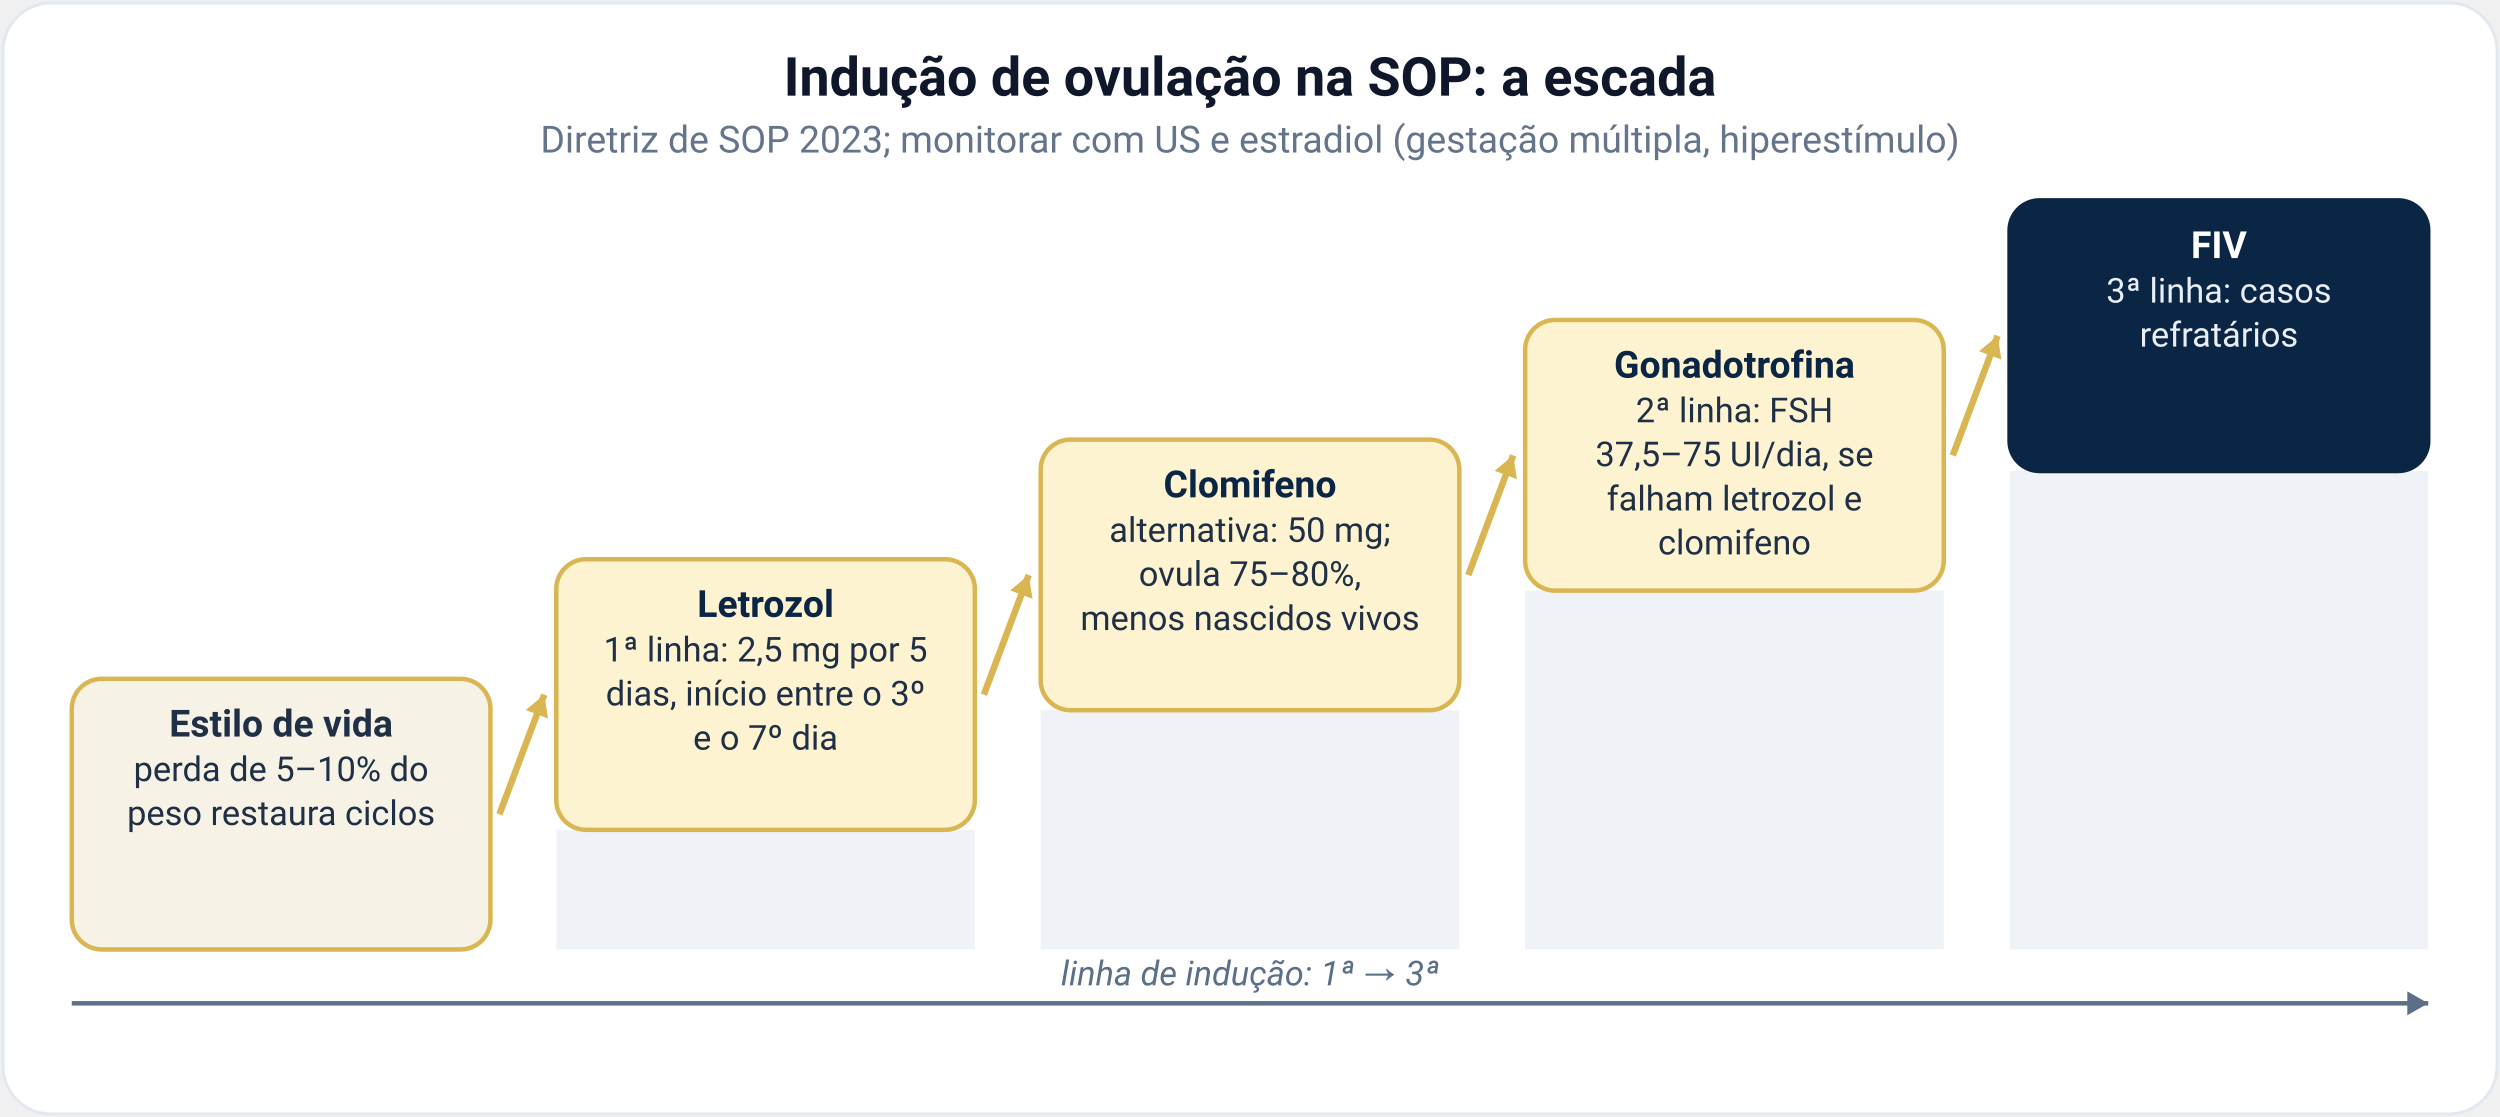
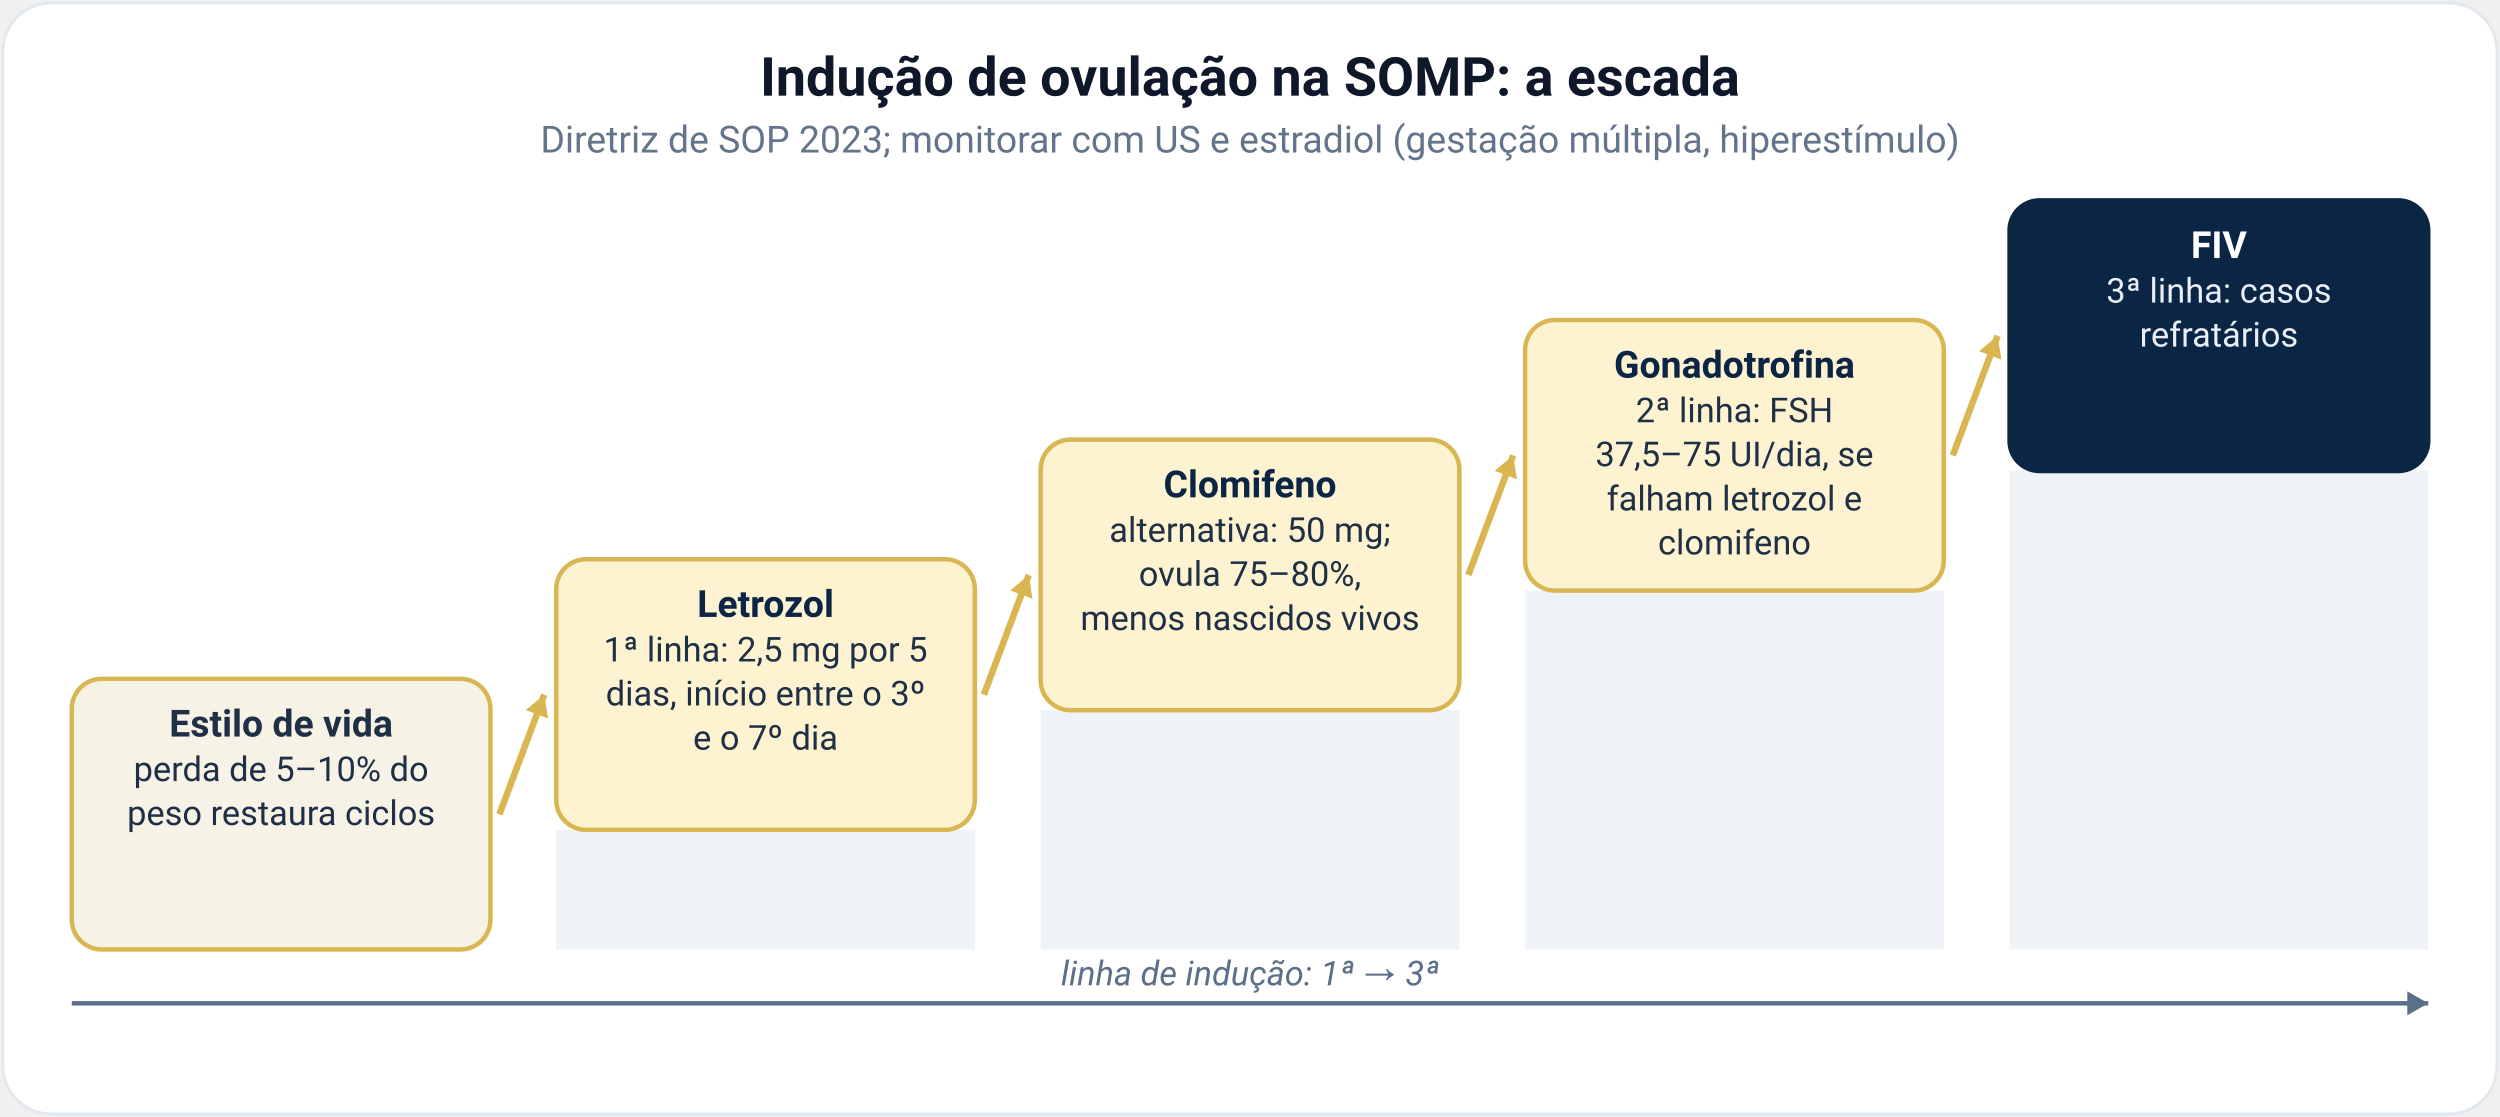
- <svg xmlns="http://www.w3.org/2000/svg" viewBox="0 0 836 373.505" width="836" height="373.505" role="img" aria-label="Indução de ovulação na SOP: a escada">
+ <svg xmlns="http://www.w3.org/2000/svg" viewBox="0 0 836 373.505" width="836" height="373.505" role="img" aria-label="Indução de ovulação na SOMP: a escada">
  <defs>
    <marker id="fanovulacao-ag" markerWidth="10" markerHeight="10" refX="8" refY="5" orient="auto" markerUnits="userSpaceOnUse">
      <path d="M1,1 L8,5 L1,9 Z" fill="#d9b652" />
    </marker>
    <marker id="fanovulacao-ar" markerWidth="10" markerHeight="10" refX="8" refY="5" orient="auto" markerUnits="userSpaceOnUse">
      <path d="M1,1 L8,5 L1,9 Z" fill="#c0392b" />
    </marker>
    <marker id="fanovulacao-as" markerWidth="10" markerHeight="10" refX="8" refY="5" orient="auto" markerUnits="userSpaceOnUse">
      <path d="M1,1 L8,5 L1,9 Z" fill="#5b6f88" />
    </marker>
    <marker id="fanovulacao-av" markerWidth="10" markerHeight="10" refX="8" refY="5" orient="auto" markerUnits="userSpaceOnUse">
      <path d="M1,1 L8,5 L1,9 Z" fill="#2e7d32" />
    </marker>
  </defs>
  <rect x="1" y="1" width="834" height="371.505" rx="16" fill="#ffffff" stroke="#e2e8f0" />
-   <text x="418" y="32" font-family="-apple-system,'Segoe UI',Roboto,Helvetica,Arial,sans-serif" font-size="18" font-weight="700" fill="#0f172a" text-anchor="middle">Indução de ovulação na SOP: a escada</text>
+   <text x="418" y="32" font-family="-apple-system,'Segoe UI',Roboto,Helvetica,Arial,sans-serif" font-size="18" font-weight="700" fill="#0f172a" text-anchor="middle">Indução de ovulação na SOMP: a escada</text>
  <text x="418" y="51" font-family="-apple-system,'Segoe UI',Roboto,Helvetica,Arial,sans-serif" font-size="12.5" fill="#64748b" text-anchor="middle">Diretriz de SOP 2023; monitorar com US e estradiol (gestação múltipla, hiperestímulo)</text>
  <rect x="24" y="317.5" width="140" height="0" fill="#e2e8f0" fill-opacity=".55" />
  <rect x="24" y="227" width="140" height="90.5" rx="10" fill="#f6f2e6" stroke="#d9b652" stroke-width="1.5" />
  <text x="94" y="246.3" font-family="-apple-system,'Segoe UI',Roboto,Helvetica,Arial,sans-serif" font-size="12.5" font-weight="700" fill="#1f2f45" text-anchor="middle">Estilo de vida</text>
  <text x="94" y="261.2" font-family="-apple-system,'Segoe UI',Roboto,Helvetica,Arial,sans-serif" font-size="11.5" fill="#1f2f45" text-anchor="middle">perda de 5–10% do</text>
  <text x="94" y="275.9" font-family="-apple-system,'Segoe UI',Roboto,Helvetica,Arial,sans-serif" font-size="11.5" fill="#1f2f45" text-anchor="middle">peso restaura ciclos</text>
  <path d="M167,272.3 L182,232.3" fill="none" stroke="#d9b652" stroke-width="2.2" marker-end="url(#fanovulacao-ag)" />
  <rect x="186" y="277.5" width="140" height="40" fill="#e2e8f0" fill-opacity=".55" />
  <rect x="186" y="187" width="140" height="90.5" rx="10" fill="#fdf3d0" stroke="#d9b652" stroke-width="1.5" />
  <text x="256" y="206.3" font-family="-apple-system,'Segoe UI',Roboto,Helvetica,Arial,sans-serif" font-size="12.5" font-weight="700" fill="#0b2545" text-anchor="middle">Letrozol</text>
  <text x="256" y="221.2" font-family="-apple-system,'Segoe UI',Roboto,Helvetica,Arial,sans-serif" font-size="11.5" fill="#1f2f45" text-anchor="middle">1ª linha: 2,5 mg por 5</text>
  <text x="256" y="235.9" font-family="-apple-system,'Segoe UI',Roboto,Helvetica,Arial,sans-serif" font-size="11.5" fill="#1f2f45" text-anchor="middle">dias, início entre o 3º</text>
  <text x="256" y="250.7" font-family="-apple-system,'Segoe UI',Roboto,Helvetica,Arial,sans-serif" font-size="11.5" fill="#1f2f45" text-anchor="middle">e o 7º dia</text>
  <path d="M329,232.3 L344,192.3" fill="none" stroke="#d9b652" stroke-width="2.2" marker-end="url(#fanovulacao-ag)" />
  <rect x="348" y="237.5" width="140" height="80" fill="#e2e8f0" fill-opacity=".55" />
  <rect x="348" y="147" width="140" height="90.5" rx="10" fill="#fdf3d0" stroke="#d9b652" stroke-width="1.5" />
  <text x="418" y="166.3" font-family="-apple-system,'Segoe UI',Roboto,Helvetica,Arial,sans-serif" font-size="12.5" font-weight="700" fill="#0b2545" text-anchor="middle">Clomifeno</text>
  <text x="418" y="181.2" font-family="-apple-system,'Segoe UI',Roboto,Helvetica,Arial,sans-serif" font-size="11.5" fill="#1f2f45" text-anchor="middle">alternativa: 50 mg;</text>
  <text x="418" y="195.9" font-family="-apple-system,'Segoe UI',Roboto,Helvetica,Arial,sans-serif" font-size="11.5" fill="#1f2f45" text-anchor="middle">ovula 75–80%,</text>
  <text x="418" y="210.7" font-family="-apple-system,'Segoe UI',Roboto,Helvetica,Arial,sans-serif" font-size="11.5" fill="#1f2f45" text-anchor="middle">menos nascidos vivos</text>
  <path d="M491,192.3 L506,152.3" fill="none" stroke="#d9b652" stroke-width="2.2" marker-end="url(#fanovulacao-ag)" />
  <rect x="510" y="197.5" width="140" height="120" fill="#e2e8f0" fill-opacity=".55" />
  <rect x="510" y="107" width="140" height="90.5" rx="10" fill="#fdf3d0" stroke="#d9b652" stroke-width="1.5" />
  <text x="580" y="126.3" font-family="-apple-system,'Segoe UI',Roboto,Helvetica,Arial,sans-serif" font-size="12.5" font-weight="700" fill="#0b2545" text-anchor="middle">Gonadotrofina</text>
  <text x="580" y="141.2" font-family="-apple-system,'Segoe UI',Roboto,Helvetica,Arial,sans-serif" font-size="11.5" fill="#1f2f45" text-anchor="middle">2ª linha: FSH</text>
  <text x="580" y="155.9" font-family="-apple-system,'Segoe UI',Roboto,Helvetica,Arial,sans-serif" font-size="11.5" fill="#1f2f45" text-anchor="middle">37,5–75 UI/dia, se</text>
  <text x="580" y="170.7" font-family="-apple-system,'Segoe UI',Roboto,Helvetica,Arial,sans-serif" font-size="11.5" fill="#1f2f45" text-anchor="middle">falham letrozol e</text>
  <text x="580" y="185.4" font-family="-apple-system,'Segoe UI',Roboto,Helvetica,Arial,sans-serif" font-size="11.5" fill="#1f2f45" text-anchor="middle">clomifeno</text>
  <path d="M653,152.3 L668,112.3" fill="none" stroke="#d9b652" stroke-width="2.2" marker-end="url(#fanovulacao-ag)" />
  <rect x="672" y="157.5" width="140" height="160" fill="#e2e8f0" fill-opacity=".55" />
  <rect x="672" y="67" width="140" height="90.5" rx="10" fill="#0b2545" stroke="#0b2545" stroke-width="1.5" />
  <text x="742" y="86.3" font-family="-apple-system,'Segoe UI',Roboto,Helvetica,Arial,sans-serif" font-size="12.5" font-weight="700" fill="#ffffff" text-anchor="middle">FIV</text>
  <text x="742" y="101.2" font-family="-apple-system,'Segoe UI',Roboto,Helvetica,Arial,sans-serif" font-size="11.5" fill="#e9eef7" text-anchor="middle">3ª linha: casos</text>
  <text x="742" y="115.9" font-family="-apple-system,'Segoe UI',Roboto,Helvetica,Arial,sans-serif" font-size="11.5" fill="#e9eef7" text-anchor="middle">refratários</text>
  <line x1="24" y1="335.505" x2="812" y2="335.505" stroke="#5b6f88" stroke-width="1.5" marker-end="url(#fanovulacao-as)" />
  <text x="418" y="329.5" font-family="-apple-system,'Segoe UI',Roboto,Helvetica,Arial,sans-serif" font-size="11.5" font-style="italic" fill="#5b6f88" text-anchor="middle">linha de indução: 1ª → 3ª</text>
</svg>
